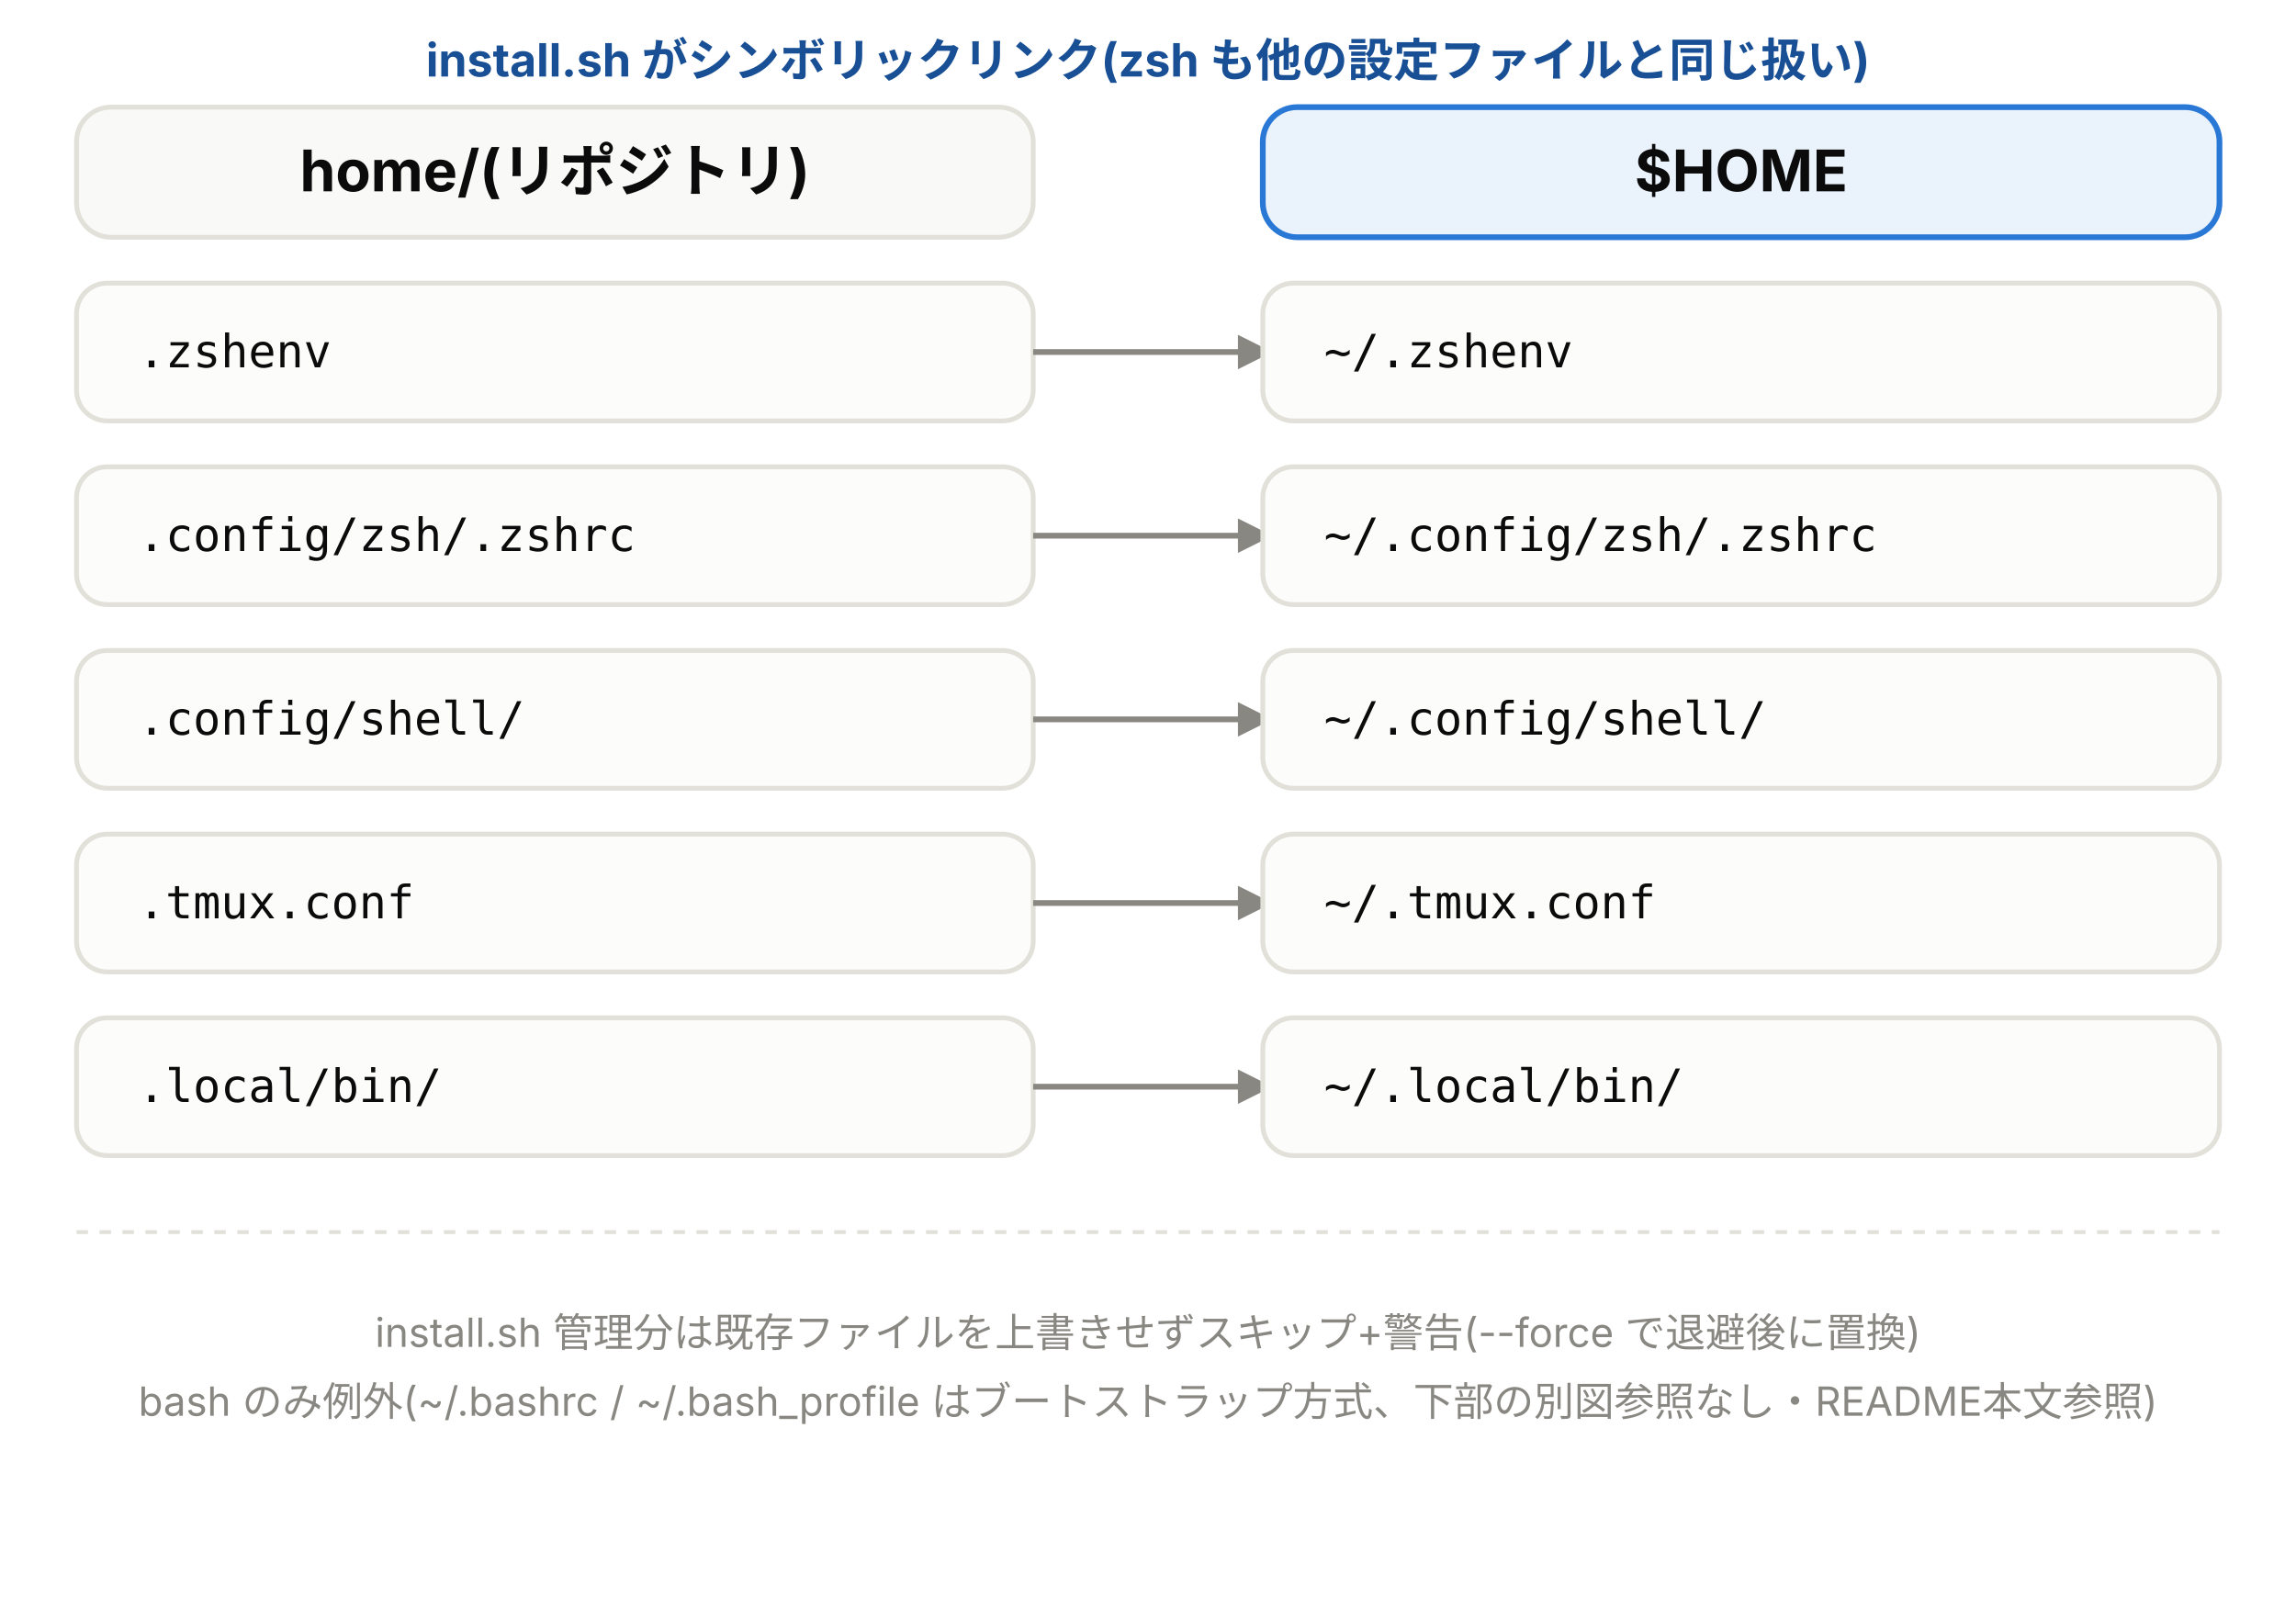
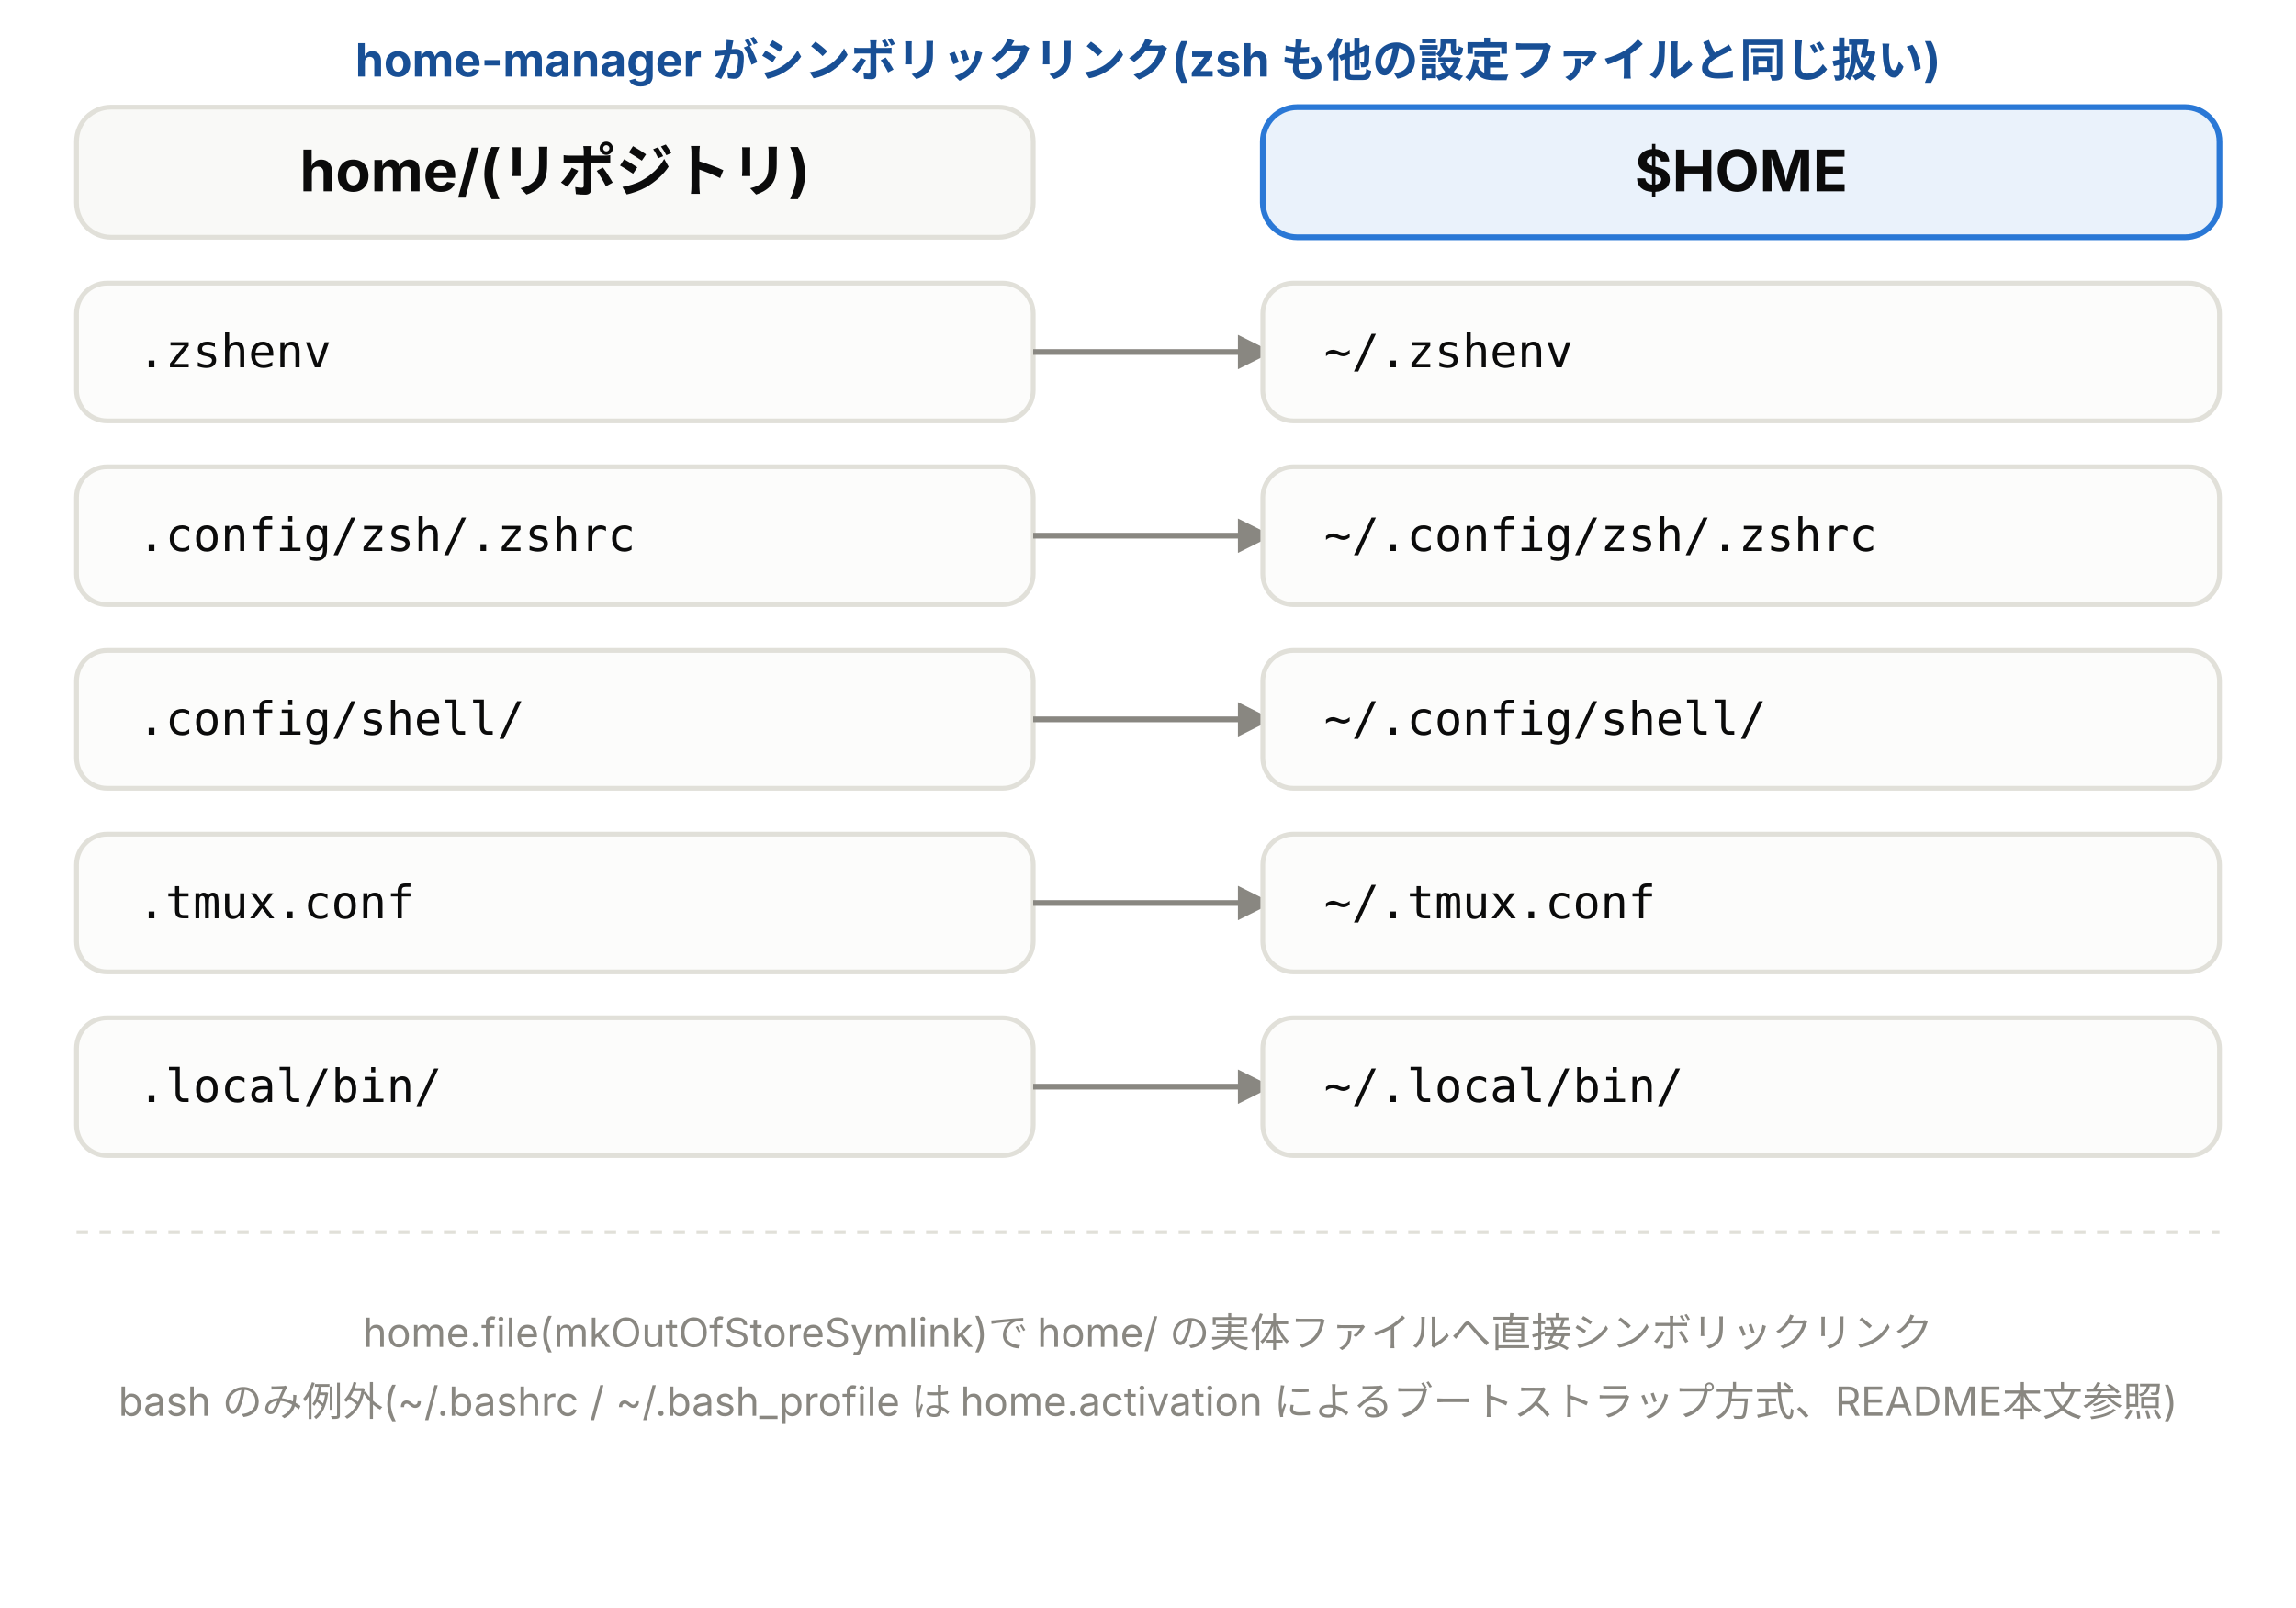
<svg xmlns="http://www.w3.org/2000/svg" width="600" height="420" viewBox="0 0 600 420" role="img" aria-label="dotfiles 設定ファイル配置図">
  <defs>
    <marker id="arrow2" viewBox="0 0 10 10" refX="5" refY="5" markerWidth="6" markerHeight="6" orient="auto-start-reverse">
      <path d="M0,0 L10,5 L0,10 z" fill="#898781" />
    </marker>
  </defs>
  <style>
    text { font-family: -apple-system, "Segoe UI", system-ui, sans-serif; }
    .caption { fill: #898781; font-size: 10.5px; font-weight: 700; letter-spacing: .07em; text-transform: uppercase; }
    .heading { fill: #0b0b0b; font-size: 15px; font-weight: 700; }
    .mono { fill: #0b0b0b; font-size: 12px; font-family: ui-monospace, SFMono-Regular, Menlo, monospace; }
  </style>
-   <text x="300" y="20" text-anchor="middle" fill="#184f95" font-size="12" font-weight="700">install.sh がシンボリックリンク(zsh も他の設定ファイルと同じ扱い)</text>
+   <text x="300" y="20" text-anchor="middle" fill="#184f95" font-size="12" font-weight="700">home-manager がシンボリックリンク(zsh も他の設定ファイルと同じ扱い)</text>
  <rect x="20" y="28" width="250" height="34" rx="9" fill="#f9f9f7" stroke="#e1e0d9" stroke-width="1.25" />
  <text x="145" y="50" text-anchor="middle" class="heading">home/(リポジトリ)</text>
  <rect x="330" y="28" width="250" height="34" rx="9" fill="#eaf2fb" stroke="#2a78d6" stroke-width="1.5" />
  <text x="455" y="50" text-anchor="middle" class="heading" fill="#184f95">$HOME</text>
  <rect x="20" y="74" width="250" height="36" rx="8" fill="#fcfcfb" stroke="#e1e0d9" stroke-width="1.25" />
  <text x="36" y="96" class="mono">.zshenv</text>
  <line x1="270" y1="92" x2="328" y2="92" stroke="#898781" stroke-width="1.5" marker-end="url(#arrow2)" />
  <rect x="330" y="74" width="250" height="36" rx="8" fill="#fcfcfb" stroke="#e1e0d9" stroke-width="1.25" />
  <text x="346" y="96" class="mono">~/.zshenv</text>
  <rect x="20" y="122" width="250" height="36" rx="8" fill="#fcfcfb" stroke="#e1e0d9" stroke-width="1.25" />
  <text x="36" y="144" class="mono">.config/zsh/.zshrc</text>
  <line x1="270" y1="140" x2="328" y2="140" stroke="#898781" stroke-width="1.5" marker-end="url(#arrow2)" />
  <rect x="330" y="122" width="250" height="36" rx="8" fill="#fcfcfb" stroke="#e1e0d9" stroke-width="1.25" />
  <text x="346" y="144" class="mono">~/.config/zsh/.zshrc</text>
  <rect x="20" y="170" width="250" height="36" rx="8" fill="#fcfcfb" stroke="#e1e0d9" stroke-width="1.25" />
  <text x="36" y="192" class="mono">.config/shell/</text>
  <line x1="270" y1="188" x2="328" y2="188" stroke="#898781" stroke-width="1.5" marker-end="url(#arrow2)" />
  <rect x="330" y="170" width="250" height="36" rx="8" fill="#fcfcfb" stroke="#e1e0d9" stroke-width="1.25" />
  <text x="346" y="192" class="mono">~/.config/shell/</text>
  <rect x="20" y="218" width="250" height="36" rx="8" fill="#fcfcfb" stroke="#e1e0d9" stroke-width="1.25" />
  <text x="36" y="240" class="mono">.tmux.conf</text>
  <line x1="270" y1="236" x2="328" y2="236" stroke="#898781" stroke-width="1.5" marker-end="url(#arrow2)" />
  <rect x="330" y="218" width="250" height="36" rx="8" fill="#fcfcfb" stroke="#e1e0d9" stroke-width="1.25" />
  <text x="346" y="240" class="mono">~/.tmux.conf</text>
  <rect x="20" y="266" width="250" height="36" rx="8" fill="#fcfcfb" stroke="#e1e0d9" stroke-width="1.25" />
  <text x="36" y="288" class="mono">.local/bin/</text>
  <line x1="270" y1="284" x2="328" y2="284" stroke="#898781" stroke-width="1.5" marker-end="url(#arrow2)" />
  <rect x="330" y="266" width="250" height="36" rx="8" fill="#fcfcfb" stroke="#e1e0d9" stroke-width="1.25" />
  <text x="346" y="288" class="mono">~/.local/bin/</text>
  <line x1="20" y1="322" x2="580" y2="322" stroke="#e1e0d9" stroke-width="1" stroke-dasharray="3 3" />
-   <text x="300" y="352" text-anchor="middle" fill="#898781" font-size="10.5">install.sh 管理分は既存ファイルを上書きせずスキップ+警告(--force で退避後に置換)</text>
-   <text x="300" y="370" text-anchor="middle" fill="#898781" font-size="10.5">bash のみ例外(~/.bashrc / ~/.bash_profile はブートストラップ方式、下部の別図参照なし・README本文参照)</text>
+   <text x="300" y="352" text-anchor="middle" fill="#898781" font-size="10.5">home.file(mkOutOfStoreSymlink)で home/ の実体ファイルへ直接シンボリックリンク</text>
+   <text x="300" y="370" text-anchor="middle" fill="#898781" font-size="10.5">bash のみ例外(~/.bashrc / ~/.bash_profile は home.activation によるブートストラップ方式、README本文参照)</text>
</svg>
